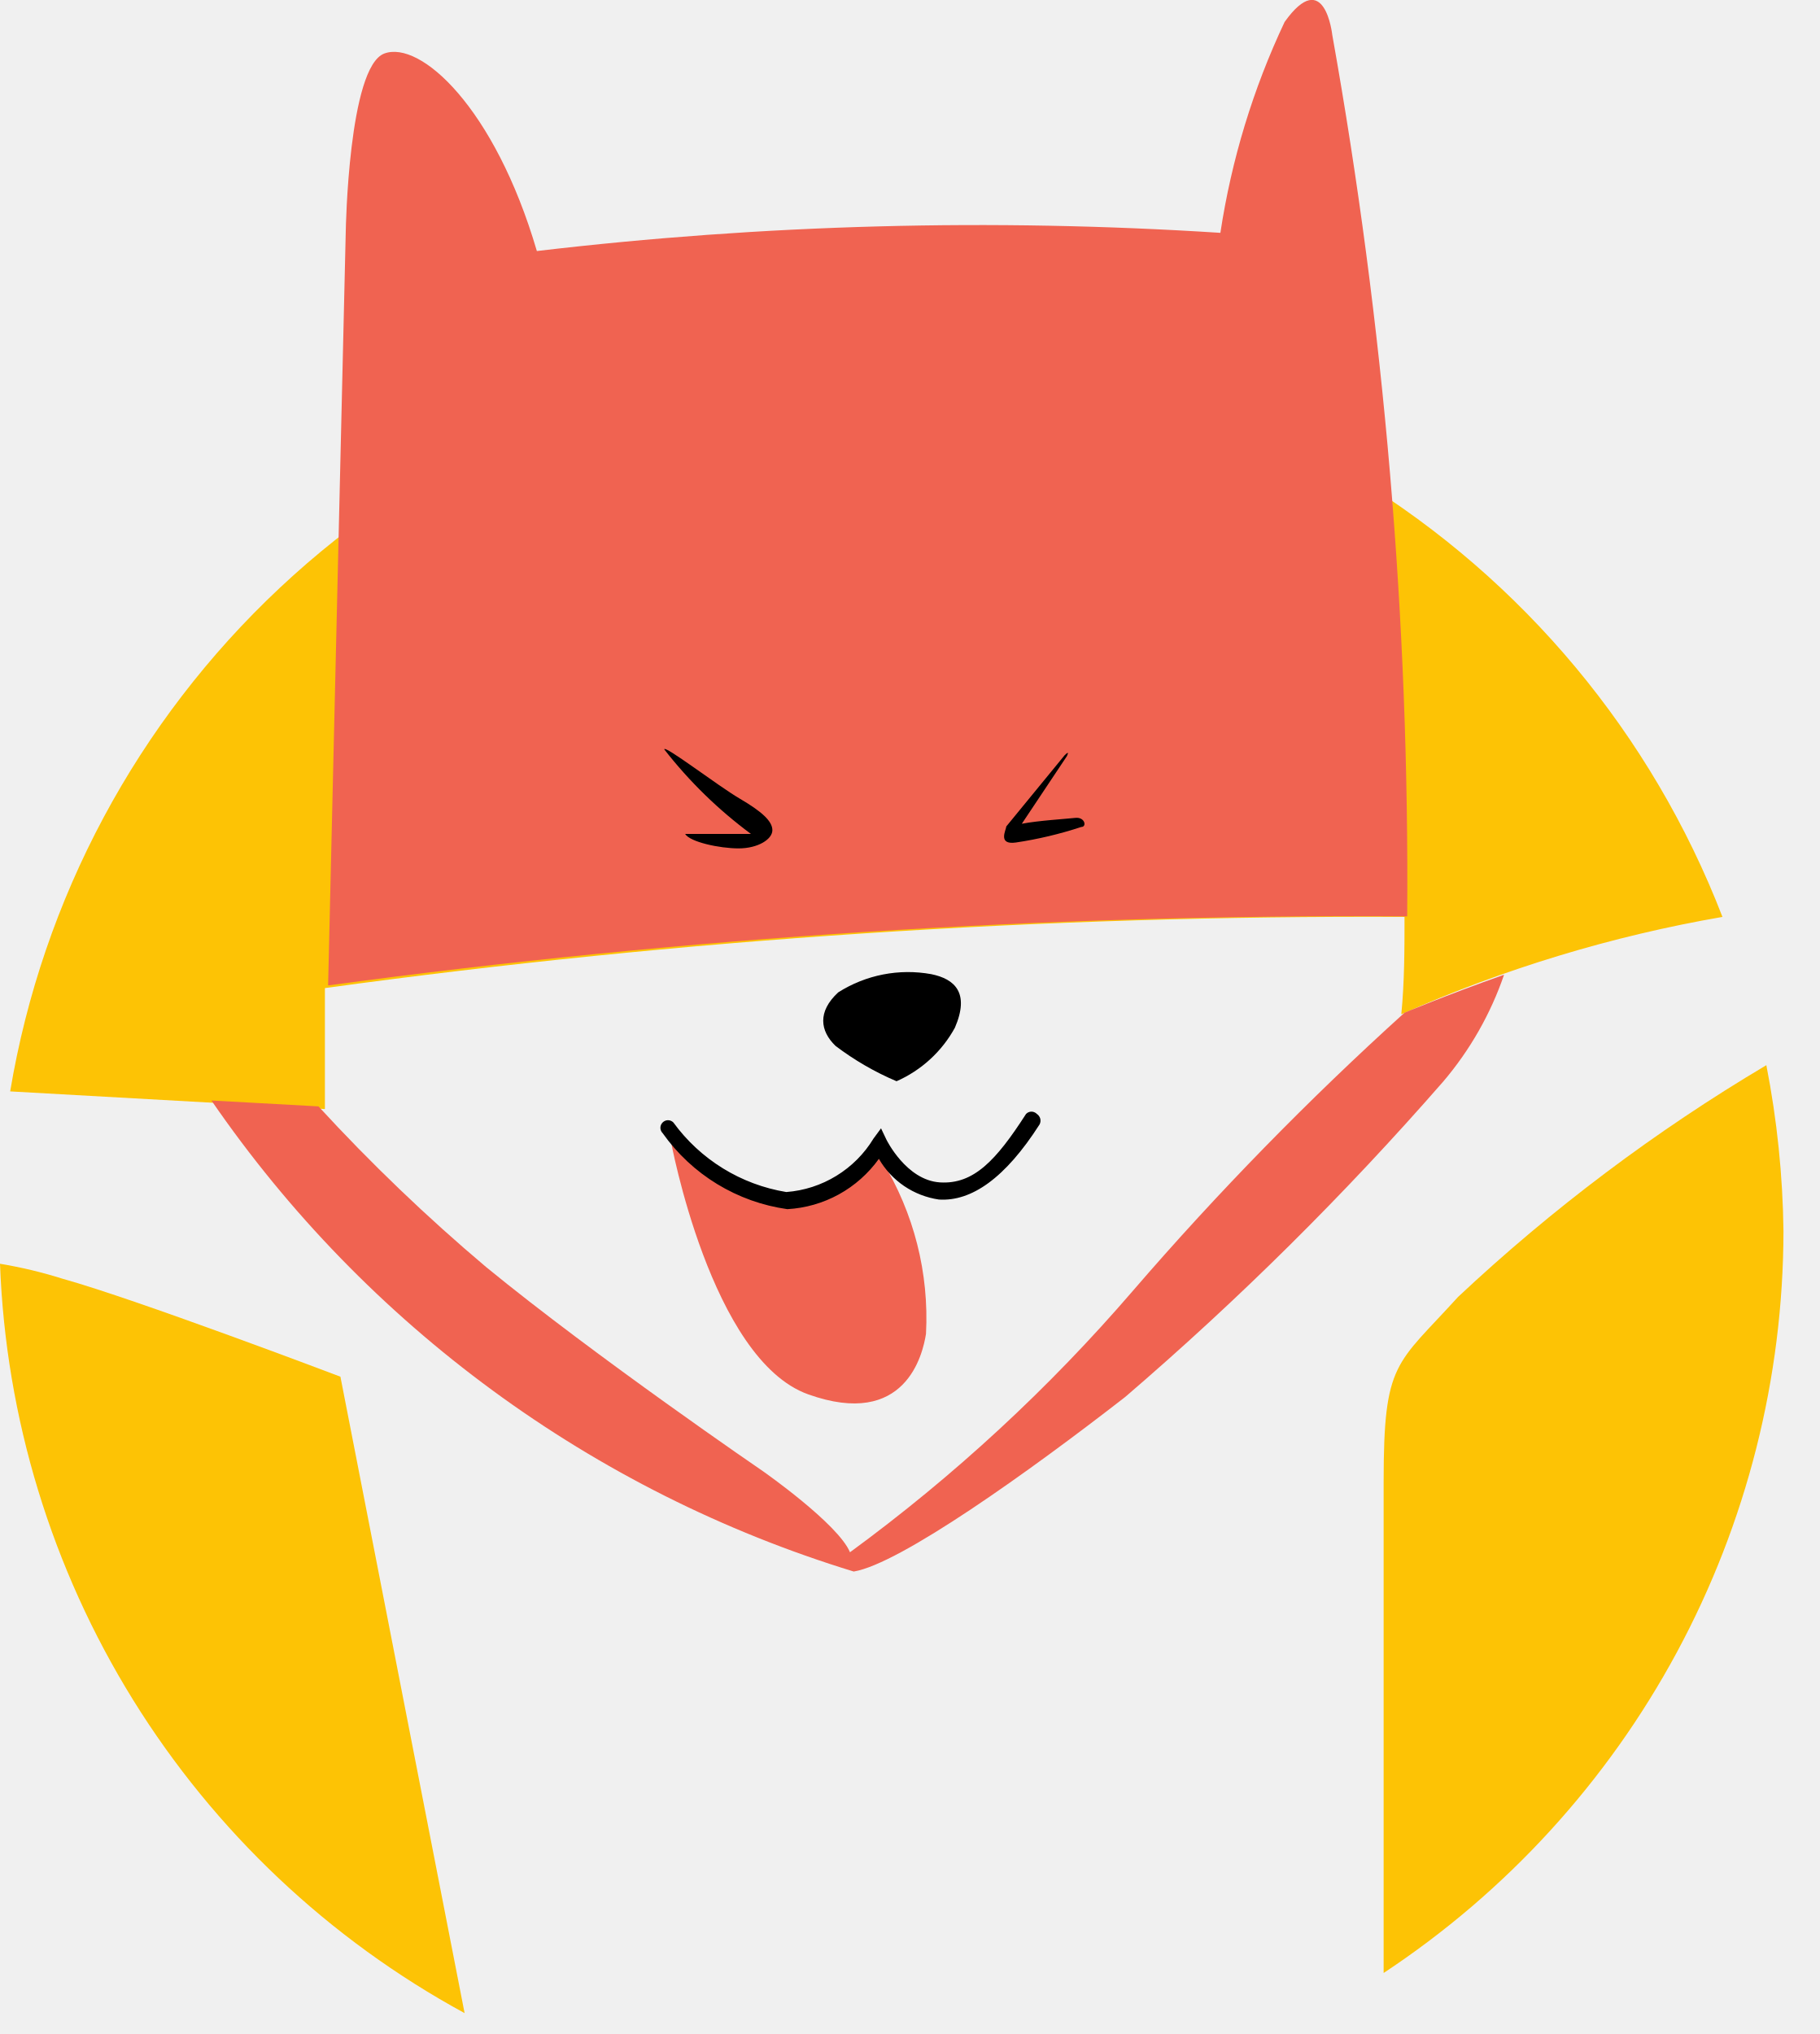
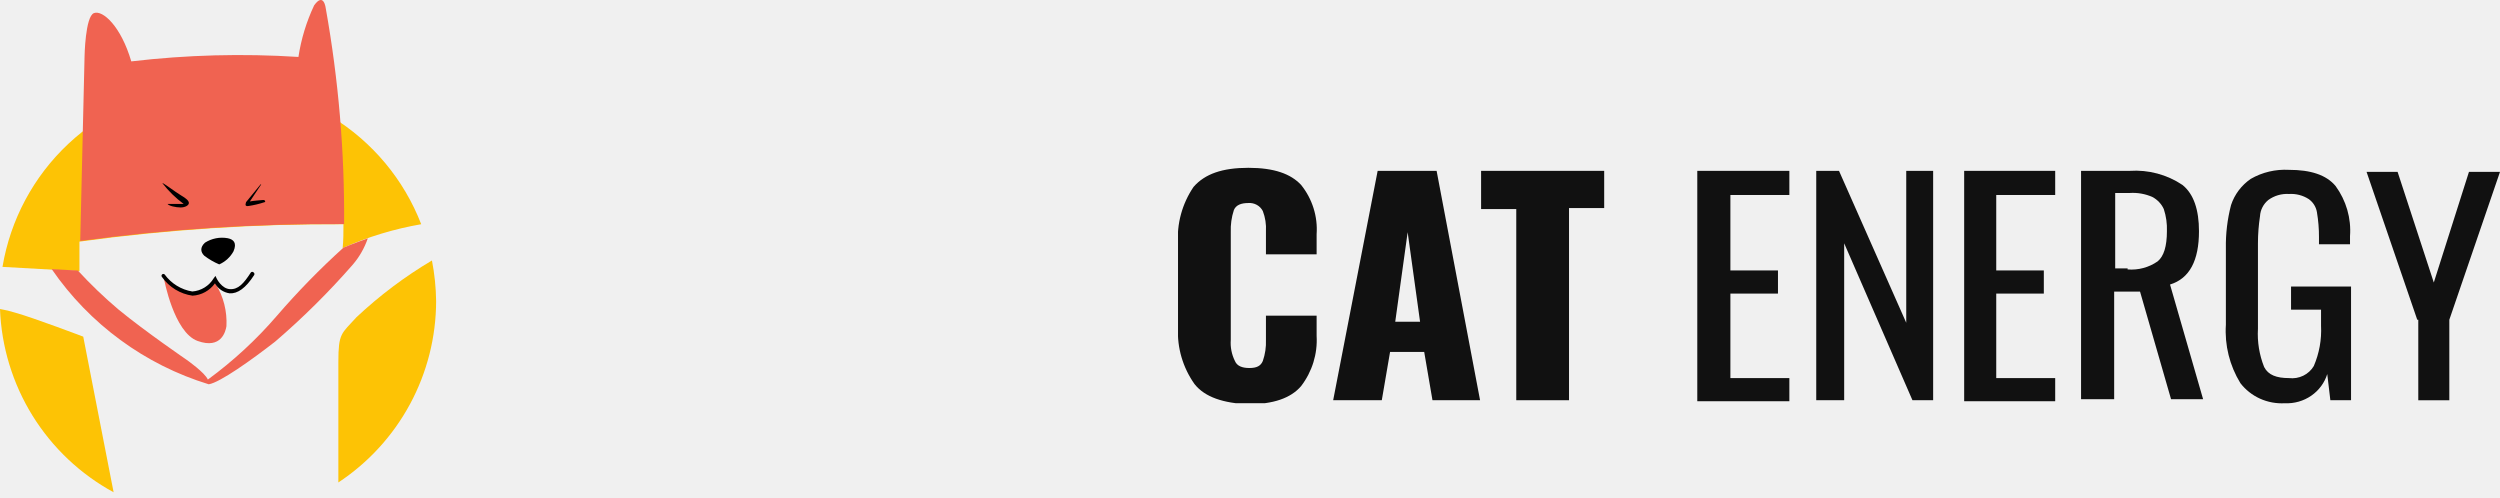
- <svg xmlns="http://www.w3.org/2000/svg" width="34" height="38" viewBox="0 0 34 38" fill="none">
-   <g clip-path="url(#clip0_153_267)">
-     <path d="M6.07 20.72V18.46C12.754 17.542 19.494 17.098 26.24 17.13C26.24 17.73 26.24 18.34 26.18 18.95C28.098 18.099 30.113 17.488 32.18 17.13C30.863 13.722 28.462 10.841 25.347 8.931C22.232 7.021 18.576 6.186 14.941 6.557C11.306 6.927 7.894 8.482 5.229 10.981C2.563 13.48 0.793 16.786 0.19 20.39L6.07 20.72Z" fill="#FDC305" />
+ <svg xmlns="http://www.w3.org/2000/svg" width="191" height="38" viewBox="0 0 191 38" fill="none">
+   <g clip-path="url(#clip0_37132_309)">
+     <path d="M6.07 20.72V18.46C12.754 17.542 19.494 17.098 26.24 17.13C26.24 17.73 26.24 18.34 26.18 18.95C28.098 18.099 30.113 17.488 32.18 17.13C30.863 13.722 28.462 10.841 25.347 8.931C22.233 7.021 18.576 6.186 14.941 6.557C11.306 6.927 7.894 8.482 5.229 10.981C2.563 13.48 0.793 16.786 0.19 20.39L6.07 20.72Z" fill="#FDC305" />
    <path d="M27.24 24.23C26.08 25.51 25.85 25.43 25.85 27.68C25.85 28.59 25.85 32.58 25.85 36.86C28.142 35.346 30.024 33.288 31.328 30.869C32.632 28.451 33.316 25.747 33.32 23C33.307 21.959 33.2 20.922 33 19.9C30.928 21.13 28.997 22.581 27.24 24.23Z" fill="#FDC305" />
    <path d="M6.36 25.72C6.36 25.72 2.57 24.28 1.17 23.89C0.787 23.769 0.396 23.676 0 23.61C0.108 26.496 0.966 29.304 2.487 31.759C4.009 34.213 6.143 36.23 8.68 37.61L6.36 25.72Z" fill="#FDC305" />
    <path d="M26.29 17.12C26.331 11.599 25.862 6.085 24.89 0.65C24.89 0.65 24.75 -0.64 24 0.41C23.411 1.658 23.007 2.985 22.8 4.35C18.542 4.076 14.268 4.19 10.03 4.69C9.24 2 7.85 0.75 7.18 1C6.51 1.25 6.46 4.31 6.46 4.31L6.13 18.41C12.811 17.506 19.548 17.075 26.29 17.12Z" fill="#F06351" />
    <path d="M12.41 14C12.41 13.91 13.41 14.68 13.82 14.92C14.23 15.16 14.43 15.34 14.43 15.51C14.43 15.68 14.16 15.85 13.8 15.85C13.44 15.85 12.89 15.73 12.8 15.58H13.74H14.03C13.421 15.129 12.876 14.598 12.41 14Z" fill="black" />
    <path d="M19.89 14.11L18.8 15.44C18.8 15.5 18.63 15.79 18.98 15.74C19.394 15.678 19.802 15.581 20.2 15.45C20.31 15.45 20.27 15.26 20.09 15.28C19.91 15.3 19.4 15.33 19.09 15.39L19.93 14.13C19.93 14.13 20 14 19.89 14.11Z" fill="black" />
    <path d="M16.75 20.2C17.213 19.996 17.597 19.644 17.84 19.2C18.12 18.55 17.84 18.29 17.4 18.2C16.798 18.09 16.177 18.212 15.66 18.54C15.27 18.9 15.32 19.26 15.61 19.54C15.961 19.806 16.344 20.028 16.75 20.2Z" fill="black" />
    <path d="M16.35 21.45C16.238 21.678 16.082 21.883 15.89 22.05C15.605 22.279 15.255 22.412 14.89 22.43C14.364 22.472 13.841 22.319 13.42 22C13.222 21.881 13.044 21.732 12.89 21.56C12.79 21.449 12.667 21.36 12.53 21.3C12.53 21.3 13.28 25.4 15.1 26.05C16.92 26.7 17.24 25.3 17.3 24.92C17.36 23.785 17.074 22.659 16.48 21.69C16.46 21.38 16.45 21.58 16.35 21.45Z" fill="#F06351" />
    <path d="M14.71 22.59C14.245 22.525 13.799 22.365 13.398 22.121C12.998 21.877 12.651 21.553 12.38 21.17C12.367 21.157 12.356 21.141 12.349 21.124C12.342 21.107 12.338 21.089 12.338 21.07C12.338 21.051 12.342 21.033 12.349 21.016C12.356 20.999 12.367 20.983 12.38 20.97C12.393 20.957 12.409 20.946 12.426 20.939C12.443 20.932 12.461 20.928 12.48 20.928C12.499 20.928 12.517 20.932 12.534 20.939C12.551 20.946 12.567 20.957 12.58 20.97C13.085 21.664 13.843 22.131 14.69 22.27C15.022 22.245 15.343 22.141 15.626 21.967C15.91 21.793 16.148 21.554 16.32 21.27L16.46 21.08L16.56 21.29C16.56 21.29 16.93 22.05 17.56 22.09C18.19 22.13 18.61 21.68 19.17 20.81C19.183 20.797 19.199 20.786 19.216 20.779C19.233 20.772 19.251 20.768 19.27 20.768C19.289 20.768 19.307 20.772 19.324 20.779C19.341 20.786 19.357 20.797 19.37 20.81C19.402 20.831 19.425 20.863 19.435 20.9C19.444 20.937 19.439 20.977 19.42 21.01C18.78 22.01 18.15 22.45 17.54 22.41C17.308 22.376 17.087 22.29 16.893 22.159C16.699 22.027 16.537 21.853 16.42 21.65C16.223 21.924 15.968 22.151 15.672 22.314C15.376 22.477 15.047 22.571 14.71 22.59Z" fill="black" />
    <path d="M26.24 18.92C24.445 20.544 22.751 22.277 21.17 24.11C19.599 25.936 17.824 27.577 15.88 29C15.66 28.47 14.26 27.49 14.26 27.49C14.26 27.49 11.13 25.35 9.08 23.67C7.974 22.737 6.929 21.735 5.95 20.67L3.95 20.56C6.84 24.765 11.07 27.868 15.95 29.36C16.81 29.22 19.22 27.5 21.02 26.1C23.139 24.282 25.124 22.313 26.96 20.21C27.462 19.621 27.849 18.942 28.1 18.21C27 18.6 26.24 18.92 26.24 18.92Z" fill="#F06351" />
  </g>
+   <g clip-path="url(#clip1_37132_309)">
+     <path d="M91.264 29.346C90.37 28.085 89.925 26.573 90 25.042V18.662C89.892 17.115 90.308 15.576 91.186 14.281C92.055 13.282 93.398 12.821 95.374 12.821C97.35 12.821 98.614 13.282 99.404 14.127C100.263 15.198 100.685 16.539 100.59 17.894V19.431H96.718V17.663C96.749 17.14 96.668 16.617 96.48 16.126C96.38 15.928 96.221 15.763 96.024 15.654C95.827 15.544 95.6 15.494 95.374 15.511C94.821 15.511 94.426 15.665 94.268 16.049C94.089 16.595 94.009 17.167 94.031 17.74V25.964C93.989 26.52 94.098 27.076 94.347 27.578C94.505 27.962 94.9 28.116 95.453 28.116C96.006 28.116 96.322 27.962 96.48 27.578C96.66 27.059 96.74 26.512 96.718 25.964V24.119H100.59V25.657C100.67 27.033 100.251 28.393 99.404 29.5C98.614 30.422 97.271 30.883 95.374 30.883C93.477 30.806 92.055 30.345 91.264 29.346Z" fill="#111111" />
+     <path d="M105.253 13.053H109.757L113.077 30.577H109.441L108.809 26.888H106.201L105.569 30.577H101.854L105.253 13.053ZM108.493 24.582L107.545 17.741L106.596 24.582H108.493Z" fill="#111111" />
+     <path d="M115.843 15.973H113.156V13.053H122.56V15.896H119.873V30.577H115.843V15.973Z" fill="#111111" />
+     <path d="M129.752 13.053H136.707V14.897H132.202V20.662H135.837V22.43H132.202V28.886H136.707V30.654H129.673V13.053H129.752Z" fill="#111111" />
+     <path d="M138.761 13.053H140.5L145.637 24.659V13.053H147.692V30.577H146.111L140.895 18.587V30.577H138.761V13.053Z" fill="#111111" />
+     <path d="M150.063 13.053H157.017V14.897H152.513V20.662H156.148V22.43H152.513V28.886H157.017V30.654H150.063V13.053Z" fill="#111111" />
+     <path d="M159.072 13.053H162.707C164.137 12.957 165.559 13.336 166.738 14.129C167.607 14.821 168.002 16.05 168.002 17.665C168.002 19.893 167.291 21.277 165.79 21.738L168.318 30.5H165.869L163.498 22.276H161.522V30.5H158.993V13.053H159.072ZM162.549 20.585C163.364 20.651 164.176 20.433 164.841 19.97C165.315 19.586 165.552 18.817 165.552 17.665C165.574 17.092 165.494 16.52 165.315 15.974C165.137 15.582 164.832 15.258 164.446 15.051C163.902 14.81 163.304 14.704 162.707 14.744H161.601V20.508H162.549V20.585Z" fill="#111111" />
+     <path d="M171.164 29.27C170.342 27.926 169.956 26.373 170.057 24.812V18.971C170.038 17.857 170.171 16.746 170.452 15.666C170.717 14.859 171.244 14.158 171.954 13.668C172.836 13.159 173.854 12.919 174.878 12.976C176.538 12.976 177.723 13.36 178.434 14.206C179.252 15.322 179.644 16.681 179.541 18.049V18.663H177.17V18.125C177.173 17.482 177.12 16.839 177.012 16.204C176.945 15.803 176.718 15.443 176.379 15.205C175.935 14.921 175.408 14.786 174.878 14.82C174.311 14.785 173.75 14.949 173.297 15.281C173.111 15.434 172.959 15.621 172.851 15.833C172.742 16.044 172.679 16.275 172.665 16.511C172.561 17.198 172.508 17.892 172.507 18.587V25.12C172.449 26.115 172.61 27.111 172.981 28.041C173.297 28.655 173.93 28.886 174.878 28.886C175.252 28.931 175.632 28.868 175.97 28.704C176.307 28.54 176.587 28.282 176.775 27.964C177.192 26.992 177.381 25.941 177.328 24.889V23.659H175.036V21.892H179.62V30.577H178.039L177.802 28.578C177.595 29.248 177.163 29.831 176.576 30.235C175.989 30.639 175.28 30.841 174.562 30.808C173.909 30.845 173.256 30.724 172.663 30.456C172.07 30.187 171.555 29.78 171.164 29.27Z" fill="#111111" />
+     <path d="M184.678 24.429L180.805 13.131H183.176L185.942 21.585L188.629 13.131H191L187.128 24.429V30.578H184.757V24.429H184.678Z" fill="#111111" />
+   </g>
  <defs>
-     <clipPath id="clip0_153_267">
+     <clipPath id="clip0_37132_309">
      <rect width="33.32" height="37.61" fill="white" />
+     </clipPath>
+     <clipPath id="clip1_37132_309">
+       <rect width="101" height="17.985" fill="white" transform="translate(90 12.8209)" />
    </clipPath>
  </defs>
</svg>
